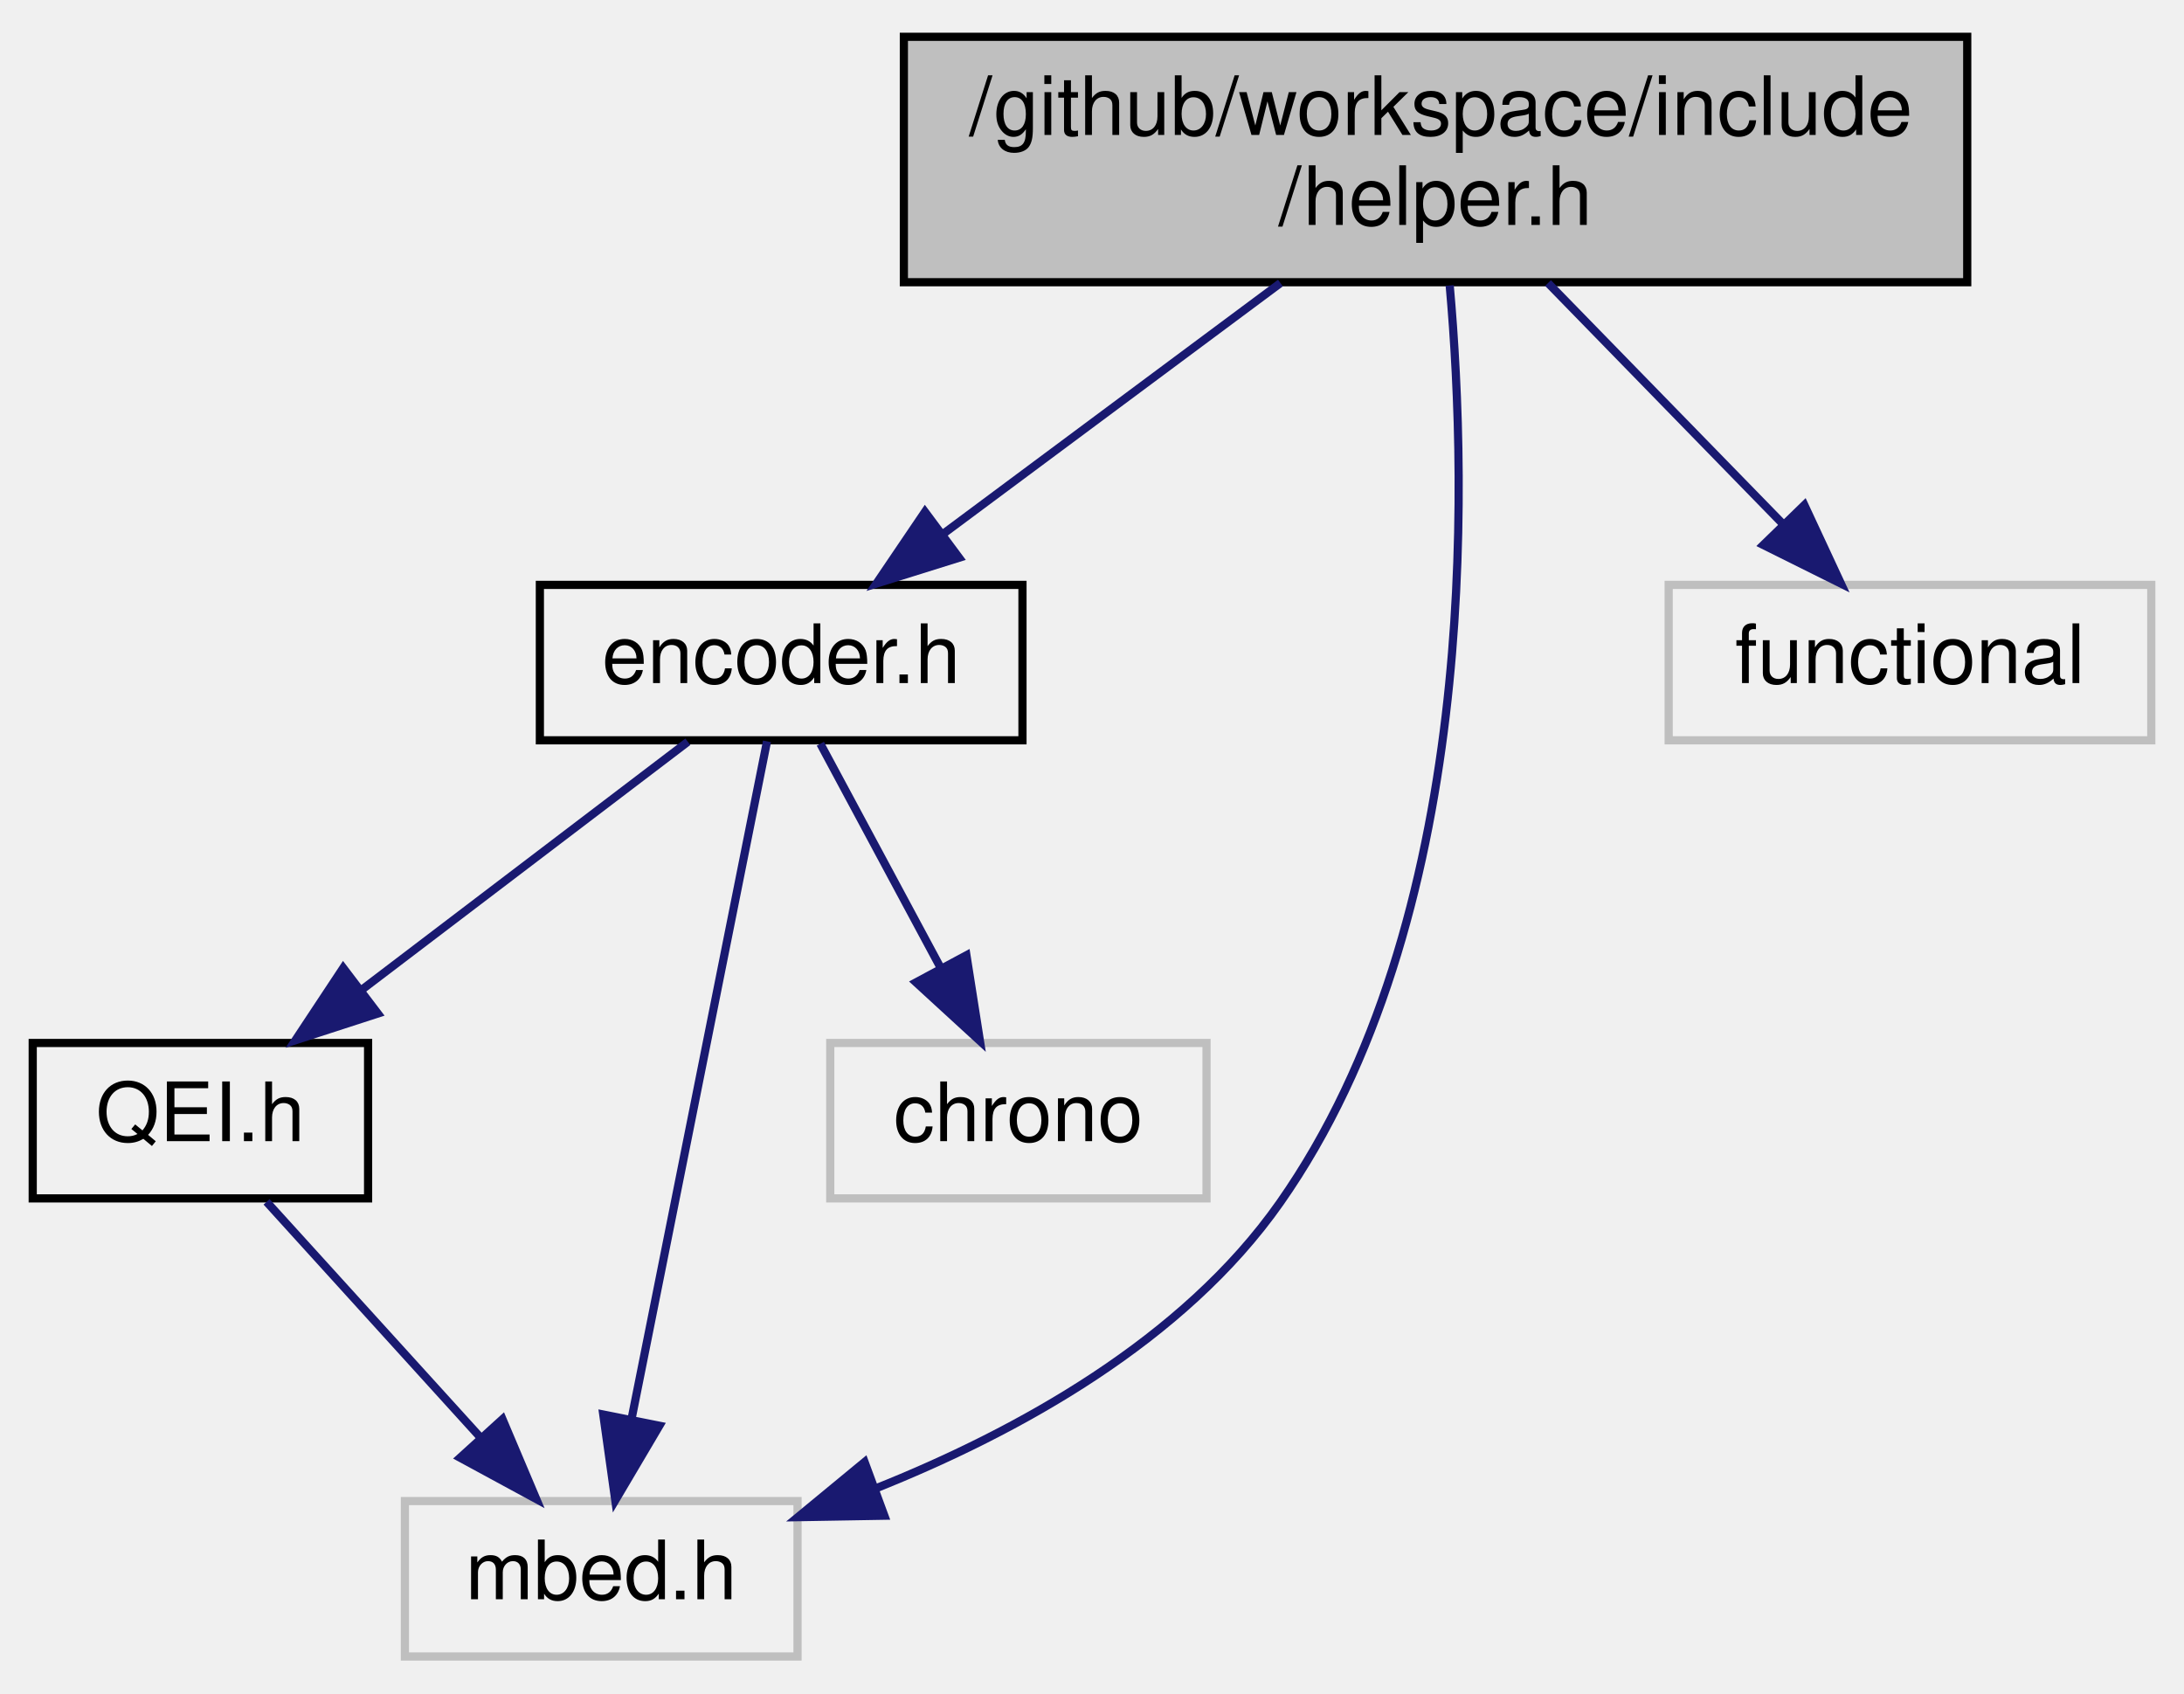
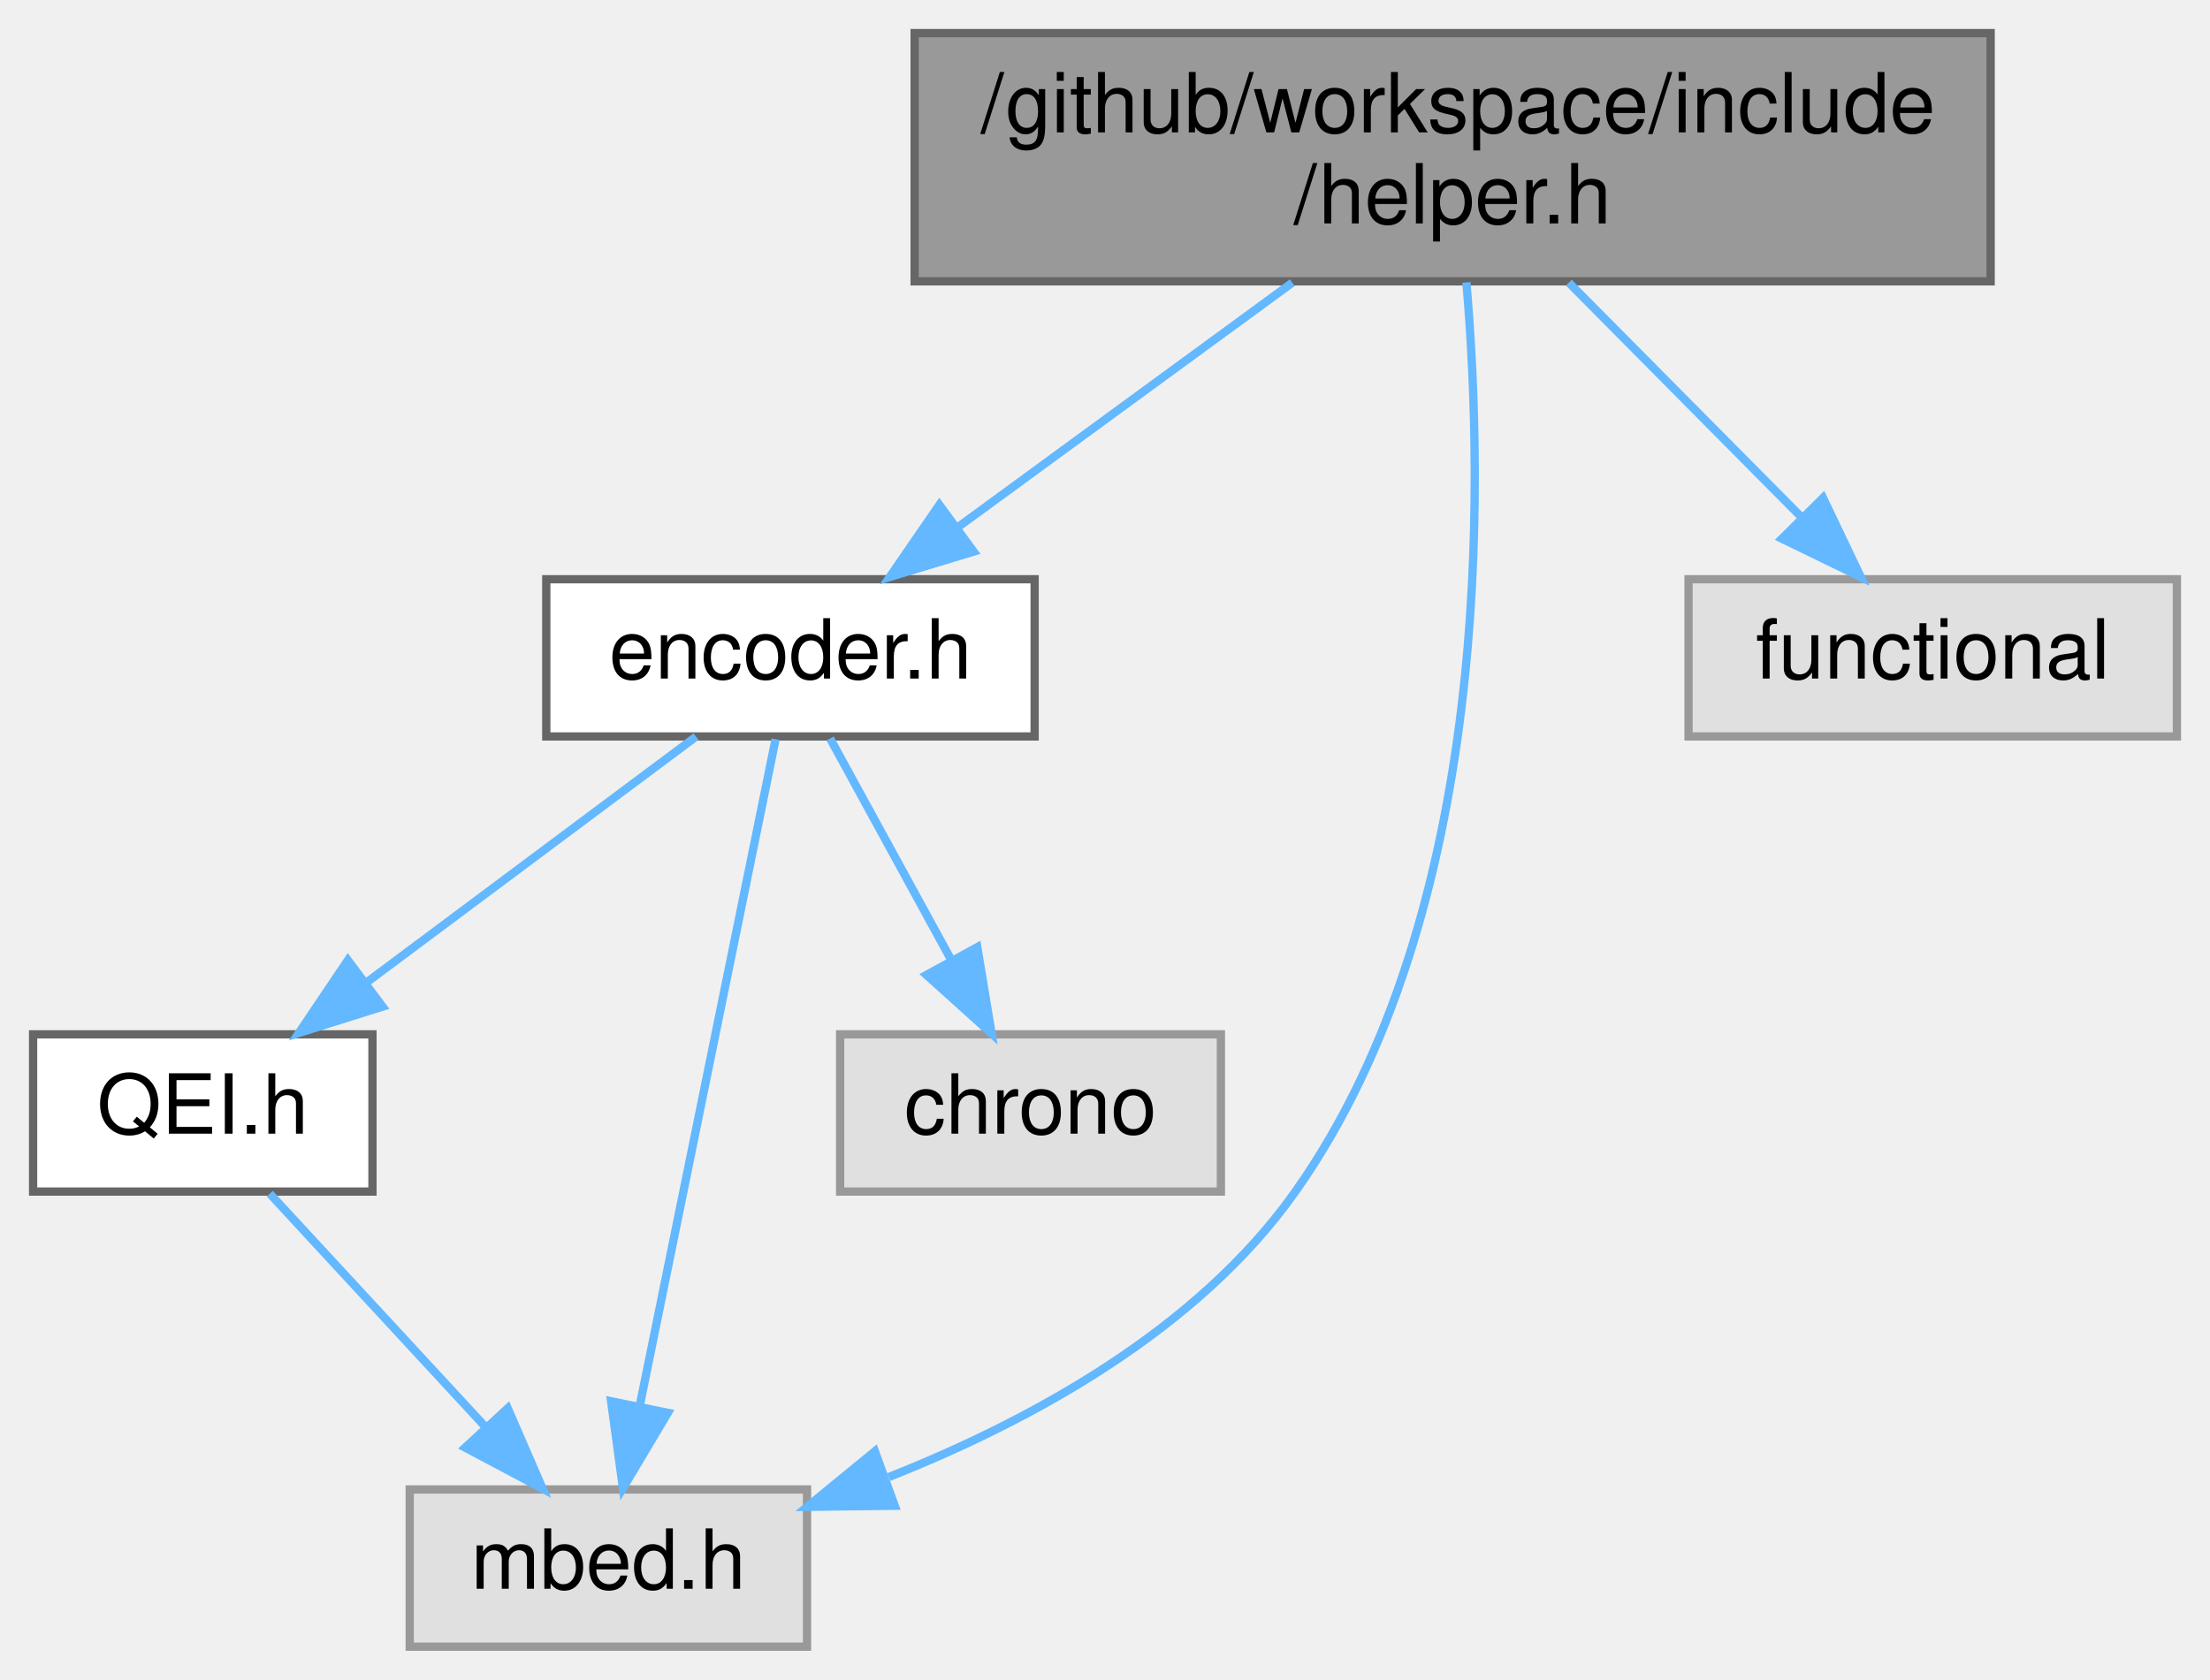
- <svg xmlns="http://www.w3.org/2000/svg" xmlns:xlink="http://www.w3.org/1999/xlink" width="267pt" height="207pt" viewBox="0.00 0.00 267.00 207.00">
-   <g id="graph0" class="graph" transform="scale(1 1) rotate(0) translate(4 203)">
+ <svg xmlns="http://www.w3.org/2000/svg" xmlns:xlink="http://www.w3.org/1999/xlink" width="267pt" height="203pt" viewBox="0.00 0.00 267.00 203.00">
+   <g id="graph0" class="graph" transform="scale(1 1) rotate(0) translate(4 199)">
    <g id="node1" class="node">
      <g id="a_node1">
        <a xlink:title=" ">
-           <polygon fill="#bfbfbf" stroke="black" points="106.5,-168.5 106.5,-198.5 236.5,-198.5 236.5,-168.5 106.5,-168.5" />
-           <text text-anchor="start" x="114.5" y="-186.5" font-family="Helvetica,sans-Serif" font-size="10.00">/github/workspace/include</text>
-           <text text-anchor="middle" x="171.5" y="-175.5" font-family="Helvetica,sans-Serif" font-size="10.00">/helper.h</text>
+           <polygon fill="#999999" stroke="#666666" points="236.5,-195 106.5,-195 106.5,-165 236.5,-165 236.5,-195" />
+           <text text-anchor="start" x="114.5" y="-183" font-family="Helvetica,sans-Serif" font-size="10.00">/github/workspace/include</text>
+           <text text-anchor="middle" x="171.5" y="-172" font-family="Helvetica,sans-Serif" font-size="10.00">/helper.h</text>
        </a>
      </g>
    </g>
    <g id="node2" class="node">
      <g id="a_node2">
        <a xlink:href="encoder_8h.html" target="_top" xlink:title=" ">
-           <polygon fill="none" stroke="black" points="62,-112.5 62,-131.5 121,-131.5 121,-112.5 62,-112.5" />
-           <text text-anchor="middle" x="91.5" y="-119.5" font-family="Helvetica,sans-Serif" font-size="10.00">encoder.h</text>
+           <polygon fill="white" stroke="#666666" points="121,-129 62,-129 62,-110 121,-110 121,-129" />
+           <text text-anchor="middle" x="91.5" y="-117" font-family="Helvetica,sans-Serif" font-size="10.00">encoder.h</text>
        </a>
      </g>
    </g>
    <g id="edge1" class="edge">
-       <path fill="none" stroke="midnightblue" d="M152.54,-168.4C140.08,-159.13 123.8,-147.03 111.19,-137.65" />
-       <polygon fill="midnightblue" stroke="midnightblue" points="113.25,-134.82 103.14,-131.66 109.08,-140.43 113.25,-134.82" />
+       <path fill="none" stroke="#63b8ff" d="M152.13,-164.84C139.93,-155.91 124.19,-144.41 111.81,-135.35" />
+       <polygon fill="#63b8ff" stroke="#63b8ff" points="113.63,-132.34 103.49,-129.27 109.49,-137.99 113.63,-132.34" />
    </g>
    <g id="node4" class="node">
      <g id="a_node4">
        <a xlink:title=" ">
-           <polygon fill="none" stroke="#bfbfbf" points="45.5,-0.5 45.5,-19.5 93.5,-19.5 93.5,-0.5 45.5,-0.5" />
-           <text text-anchor="middle" x="69.5" y="-7.5" font-family="Helvetica,sans-Serif" font-size="10.00">mbed.h</text>
+           <polygon fill="#e0e0e0" stroke="#999999" points="93.5,-19 45.5,-19 45.5,0 93.5,0 93.5,-19" />
+           <text text-anchor="middle" x="69.5" y="-7" font-family="Helvetica,sans-Serif" font-size="10.00">mbed.h</text>
        </a>
      </g>
    </g>
    <g id="edge6" class="edge">
-       <path fill="none" stroke="midnightblue" d="M173.23,-168.1C175.47,-142.94 176.6,-90.37 152.5,-56 140.67,-39.13 120.44,-27.97 102.92,-20.99" />
-       <polygon fill="midnightblue" stroke="midnightblue" points="104.12,-17.71 93.53,-17.53 101.7,-24.27 104.12,-17.71" />
+       <path fill="none" stroke="#63b8ff" d="M173.16,-164.87C175.29,-140.18 176.26,-88.61 152.5,-55 140.74,-38.37 120.78,-27.39 103.38,-20.5" />
+       <polygon fill="#63b8ff" stroke="#63b8ff" points="104.1,-17.03 93.51,-16.9 101.7,-23.61 104.1,-17.03" />
    </g>
    <g id="node6" class="node">
      <g id="a_node6">
        <a xlink:title=" ">
-           <polygon fill="none" stroke="#bfbfbf" points="200,-112.5 200,-131.5 259,-131.5 259,-112.5 200,-112.5" />
-           <text text-anchor="middle" x="229.5" y="-119.5" font-family="Helvetica,sans-Serif" font-size="10.00">functional</text>
+           <polygon fill="#e0e0e0" stroke="#999999" points="259,-129 200,-129 200,-110 259,-110 259,-129" />
+           <text text-anchor="middle" x="229.5" y="-117" font-family="Helvetica,sans-Serif" font-size="10.00">functional</text>
        </a>
      </g>
    </g>
    <g id="edge7" class="edge">
-       <path fill="none" stroke="midnightblue" d="M185.25,-168.4C193.85,-159.58 204.95,-148.18 213.89,-139.02" />
-       <polygon fill="midnightblue" stroke="midnightblue" points="216.59,-141.26 221.06,-131.66 211.57,-136.38 216.59,-141.26" />
+       <path fill="none" stroke="#63b8ff" d="M185.54,-164.84C194.05,-156.26 204.91,-145.3 213.72,-136.42" />
+       <polygon fill="#63b8ff" stroke="#63b8ff" points="216.25,-138.83 220.81,-129.27 211.28,-133.9 216.25,-138.83" />
    </g>
    <g id="node3" class="node">
      <g id="a_node3">
        <a xlink:href="_q_e_i_8h.html" target="_top" xlink:title=" ">
-           <polygon fill="none" stroke="black" points="0,-56.5 0,-75.5 41,-75.5 41,-56.5 0,-56.5" />
-           <text text-anchor="middle" x="20.5" y="-63.5" font-family="Helvetica,sans-Serif" font-size="10.00">QEI.h</text>
+           <polygon fill="white" stroke="#666666" points="41,-74 0,-74 0,-55 41,-55 41,-74" />
+           <text text-anchor="middle" x="20.5" y="-62" font-family="Helvetica,sans-Serif" font-size="10.00">QEI.h</text>
        </a>
      </g>
    </g>
    <g id="edge2" class="edge">
-       <path fill="none" stroke="midnightblue" d="M80.09,-112.32C69.39,-104.18 53.16,-91.84 40.34,-82.09" />
-       <polygon fill="midnightblue" stroke="midnightblue" points="42.19,-79.1 32.11,-75.83 37.96,-84.67 42.19,-79.1" />
+       <path fill="none" stroke="#63b8ff" d="M80.09,-109.98C69.39,-102 53.16,-89.88 40.34,-80.31" />
+       <polygon fill="#63b8ff" stroke="#63b8ff" points="42.22,-77.35 32.11,-74.17 38.03,-82.96 42.22,-77.35" />
    </g>
    <g id="edge4" class="edge">
-       <path fill="none" stroke="midnightblue" d="M89.77,-112.37C86.22,-94.62 78.03,-53.67 73.22,-29.6" />
-       <polygon fill="midnightblue" stroke="midnightblue" points="76.61,-28.71 71.22,-19.59 69.75,-30.08 76.61,-28.71" />
+       <path fill="none" stroke="#63b8ff" d="M89.7,-109.66C86.14,-92.17 78.12,-52.8 73.32,-29.27" />
+       <polygon fill="#63b8ff" stroke="#63b8ff" points="76.69,-28.26 71.26,-19.16 69.83,-29.66 76.69,-28.26" />
    </g>
    <g id="node5" class="node">
      <g id="a_node5">
        <a xlink:title=" ">
-           <polygon fill="none" stroke="#bfbfbf" points="97.5,-56.5 97.5,-75.5 143.5,-75.5 143.5,-56.5 97.5,-56.5" />
-           <text text-anchor="middle" x="120.5" y="-63.5" font-family="Helvetica,sans-Serif" font-size="10.00">chrono</text>
+           <polygon fill="#e0e0e0" stroke="#999999" points="143.5,-74 97.5,-74 97.5,-55 143.5,-55 143.5,-74" />
+           <text text-anchor="middle" x="120.5" y="-62" font-family="Helvetica,sans-Serif" font-size="10.00">chrono</text>
        </a>
      </g>
    </g>
    <g id="edge5" class="edge">
-       <path fill="none" stroke="midnightblue" d="M96.29,-112.08C100.26,-104.69 106.03,-93.95 110.93,-84.81" />
-       <polygon fill="midnightblue" stroke="midnightblue" points="114.15,-86.22 115.8,-75.75 107.99,-82.91 114.15,-86.22" />
+       <path fill="none" stroke="#63b8ff" d="M96.29,-109.75C100.26,-102.49 106.03,-91.95 110.93,-82.98" />
+       <polygon fill="#63b8ff" stroke="#63b8ff" points="114.07,-84.54 115.8,-74.09 107.93,-81.18 114.07,-84.54" />
    </g>
    <g id="edge3" class="edge">
-       <path fill="none" stroke="midnightblue" d="M28.59,-56.08C35.66,-48.3 46.09,-36.8 54.65,-27.37" />
-       <polygon fill="midnightblue" stroke="midnightblue" points="57.43,-29.51 61.56,-19.75 52.25,-24.8 57.43,-29.51" />
+       <path fill="none" stroke="#63b8ff" d="M28.59,-54.75C35.66,-47.11 46.09,-35.82 54.65,-26.56" />
+       <polygon fill="#63b8ff" stroke="#63b8ff" points="57.34,-28.81 61.56,-19.09 52.2,-24.06 57.34,-28.81" />
    </g>
  </g>
</svg>
